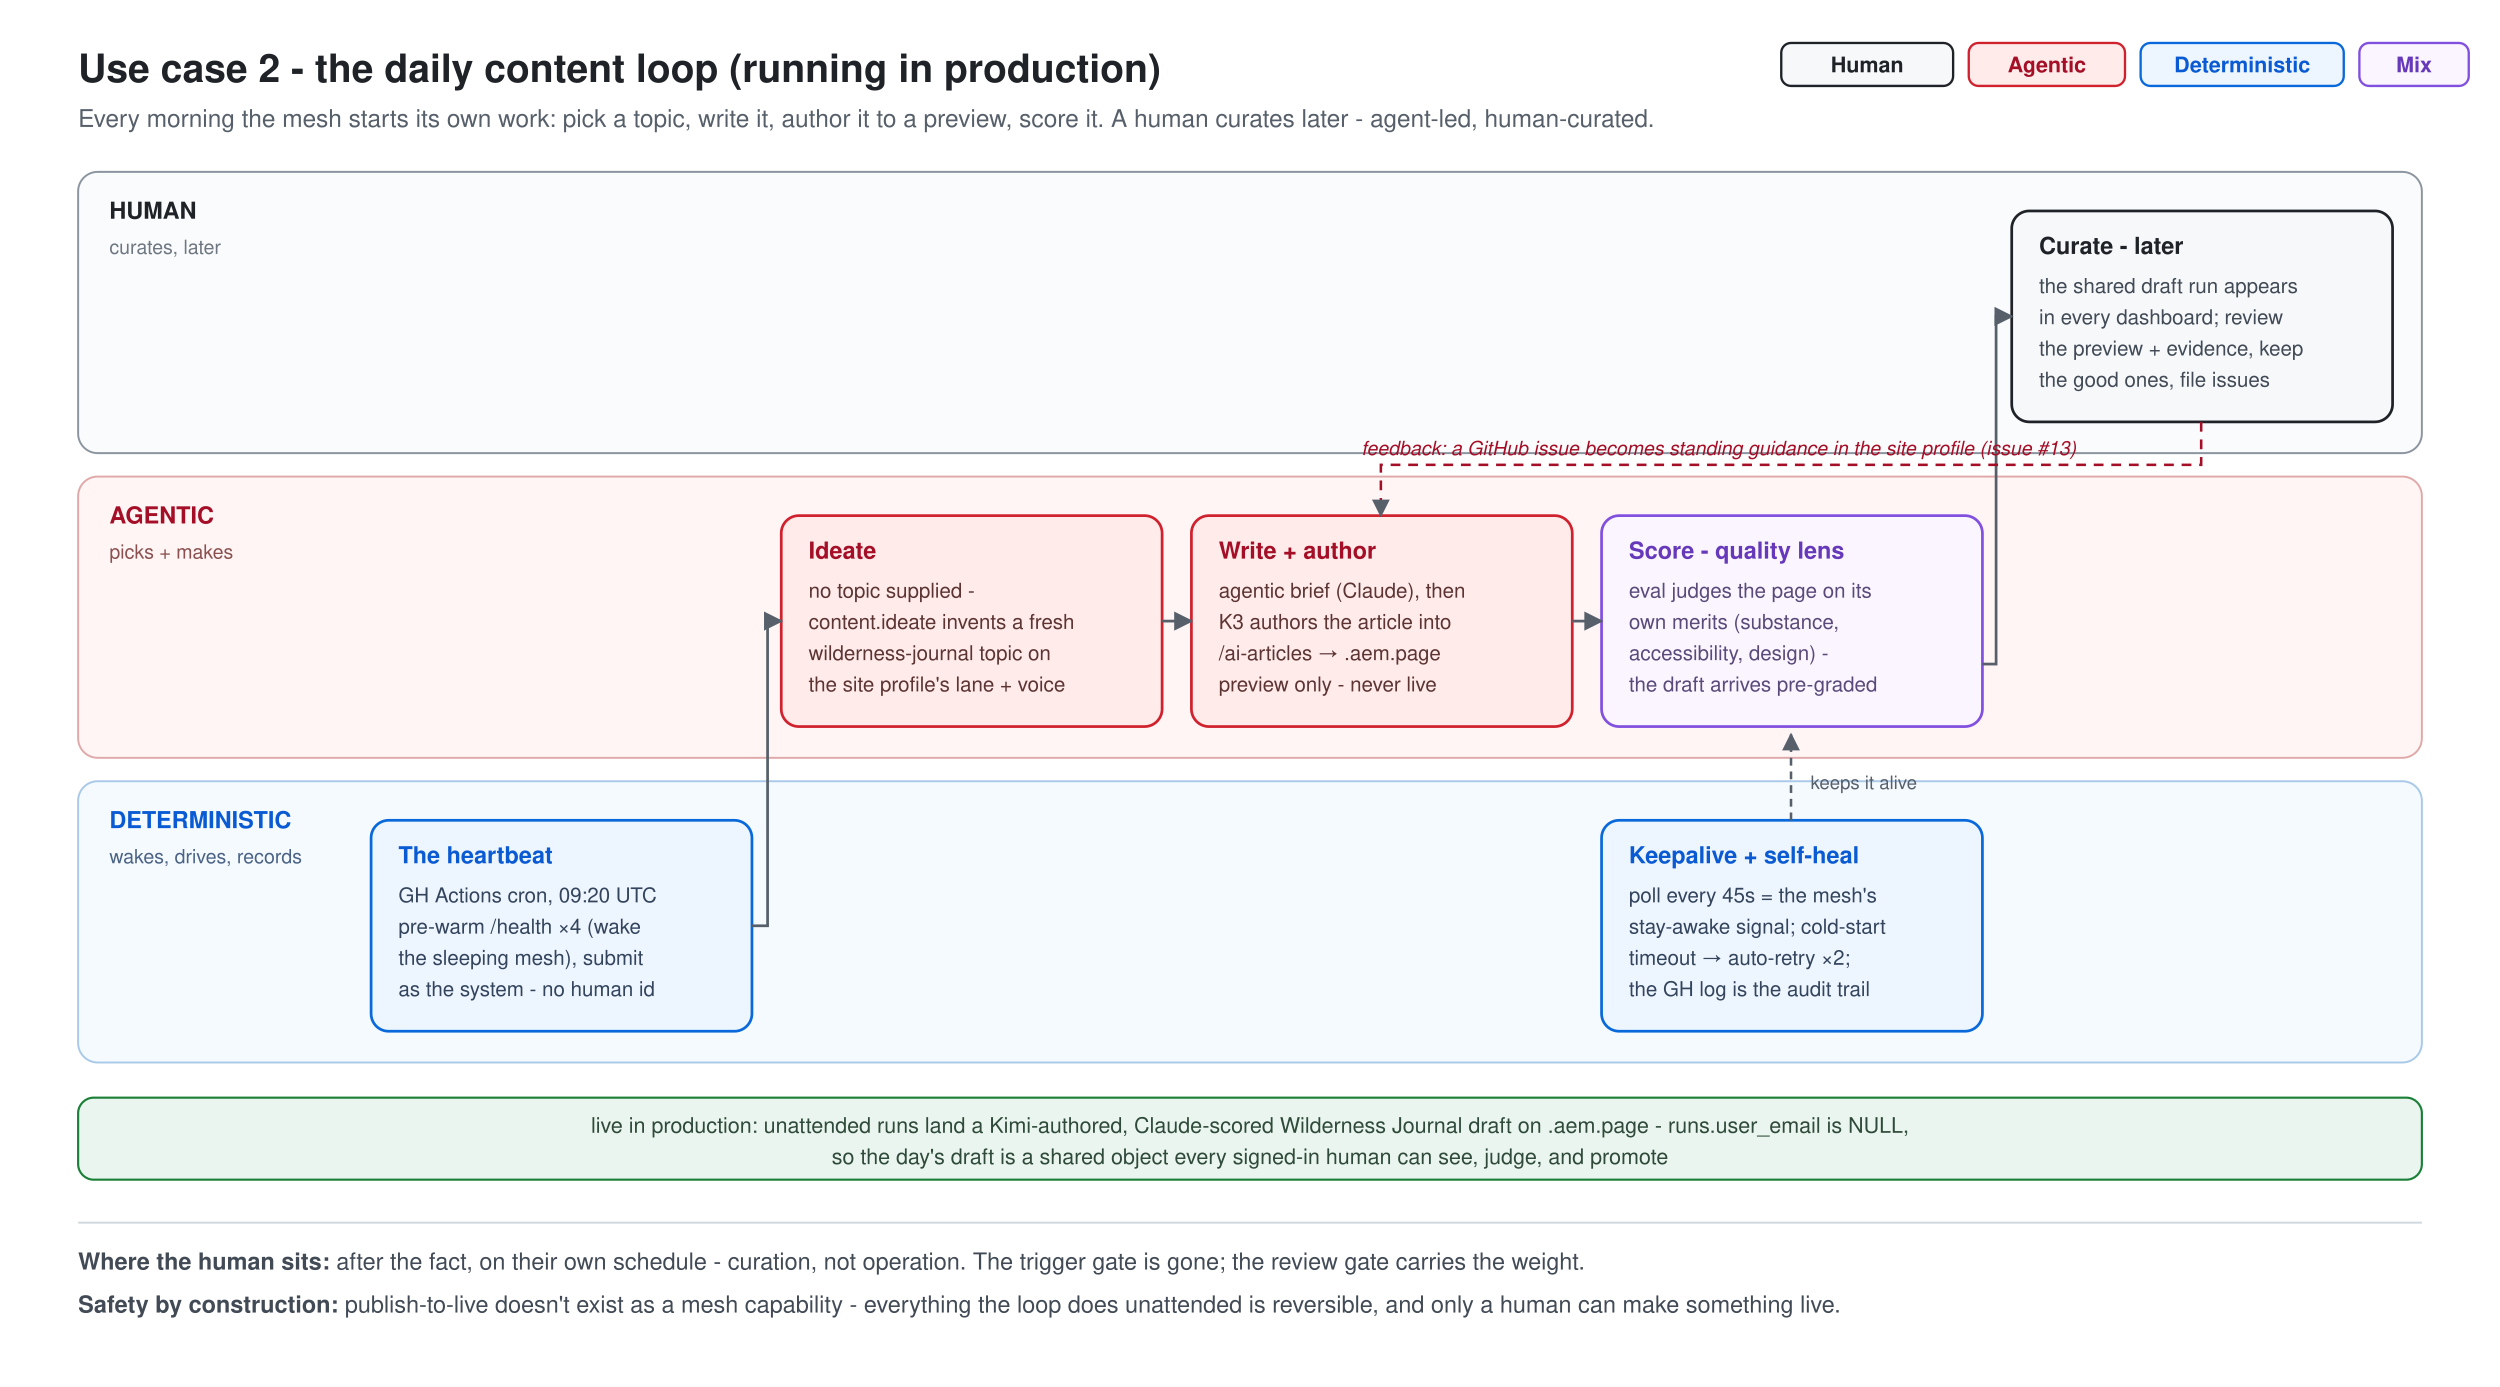
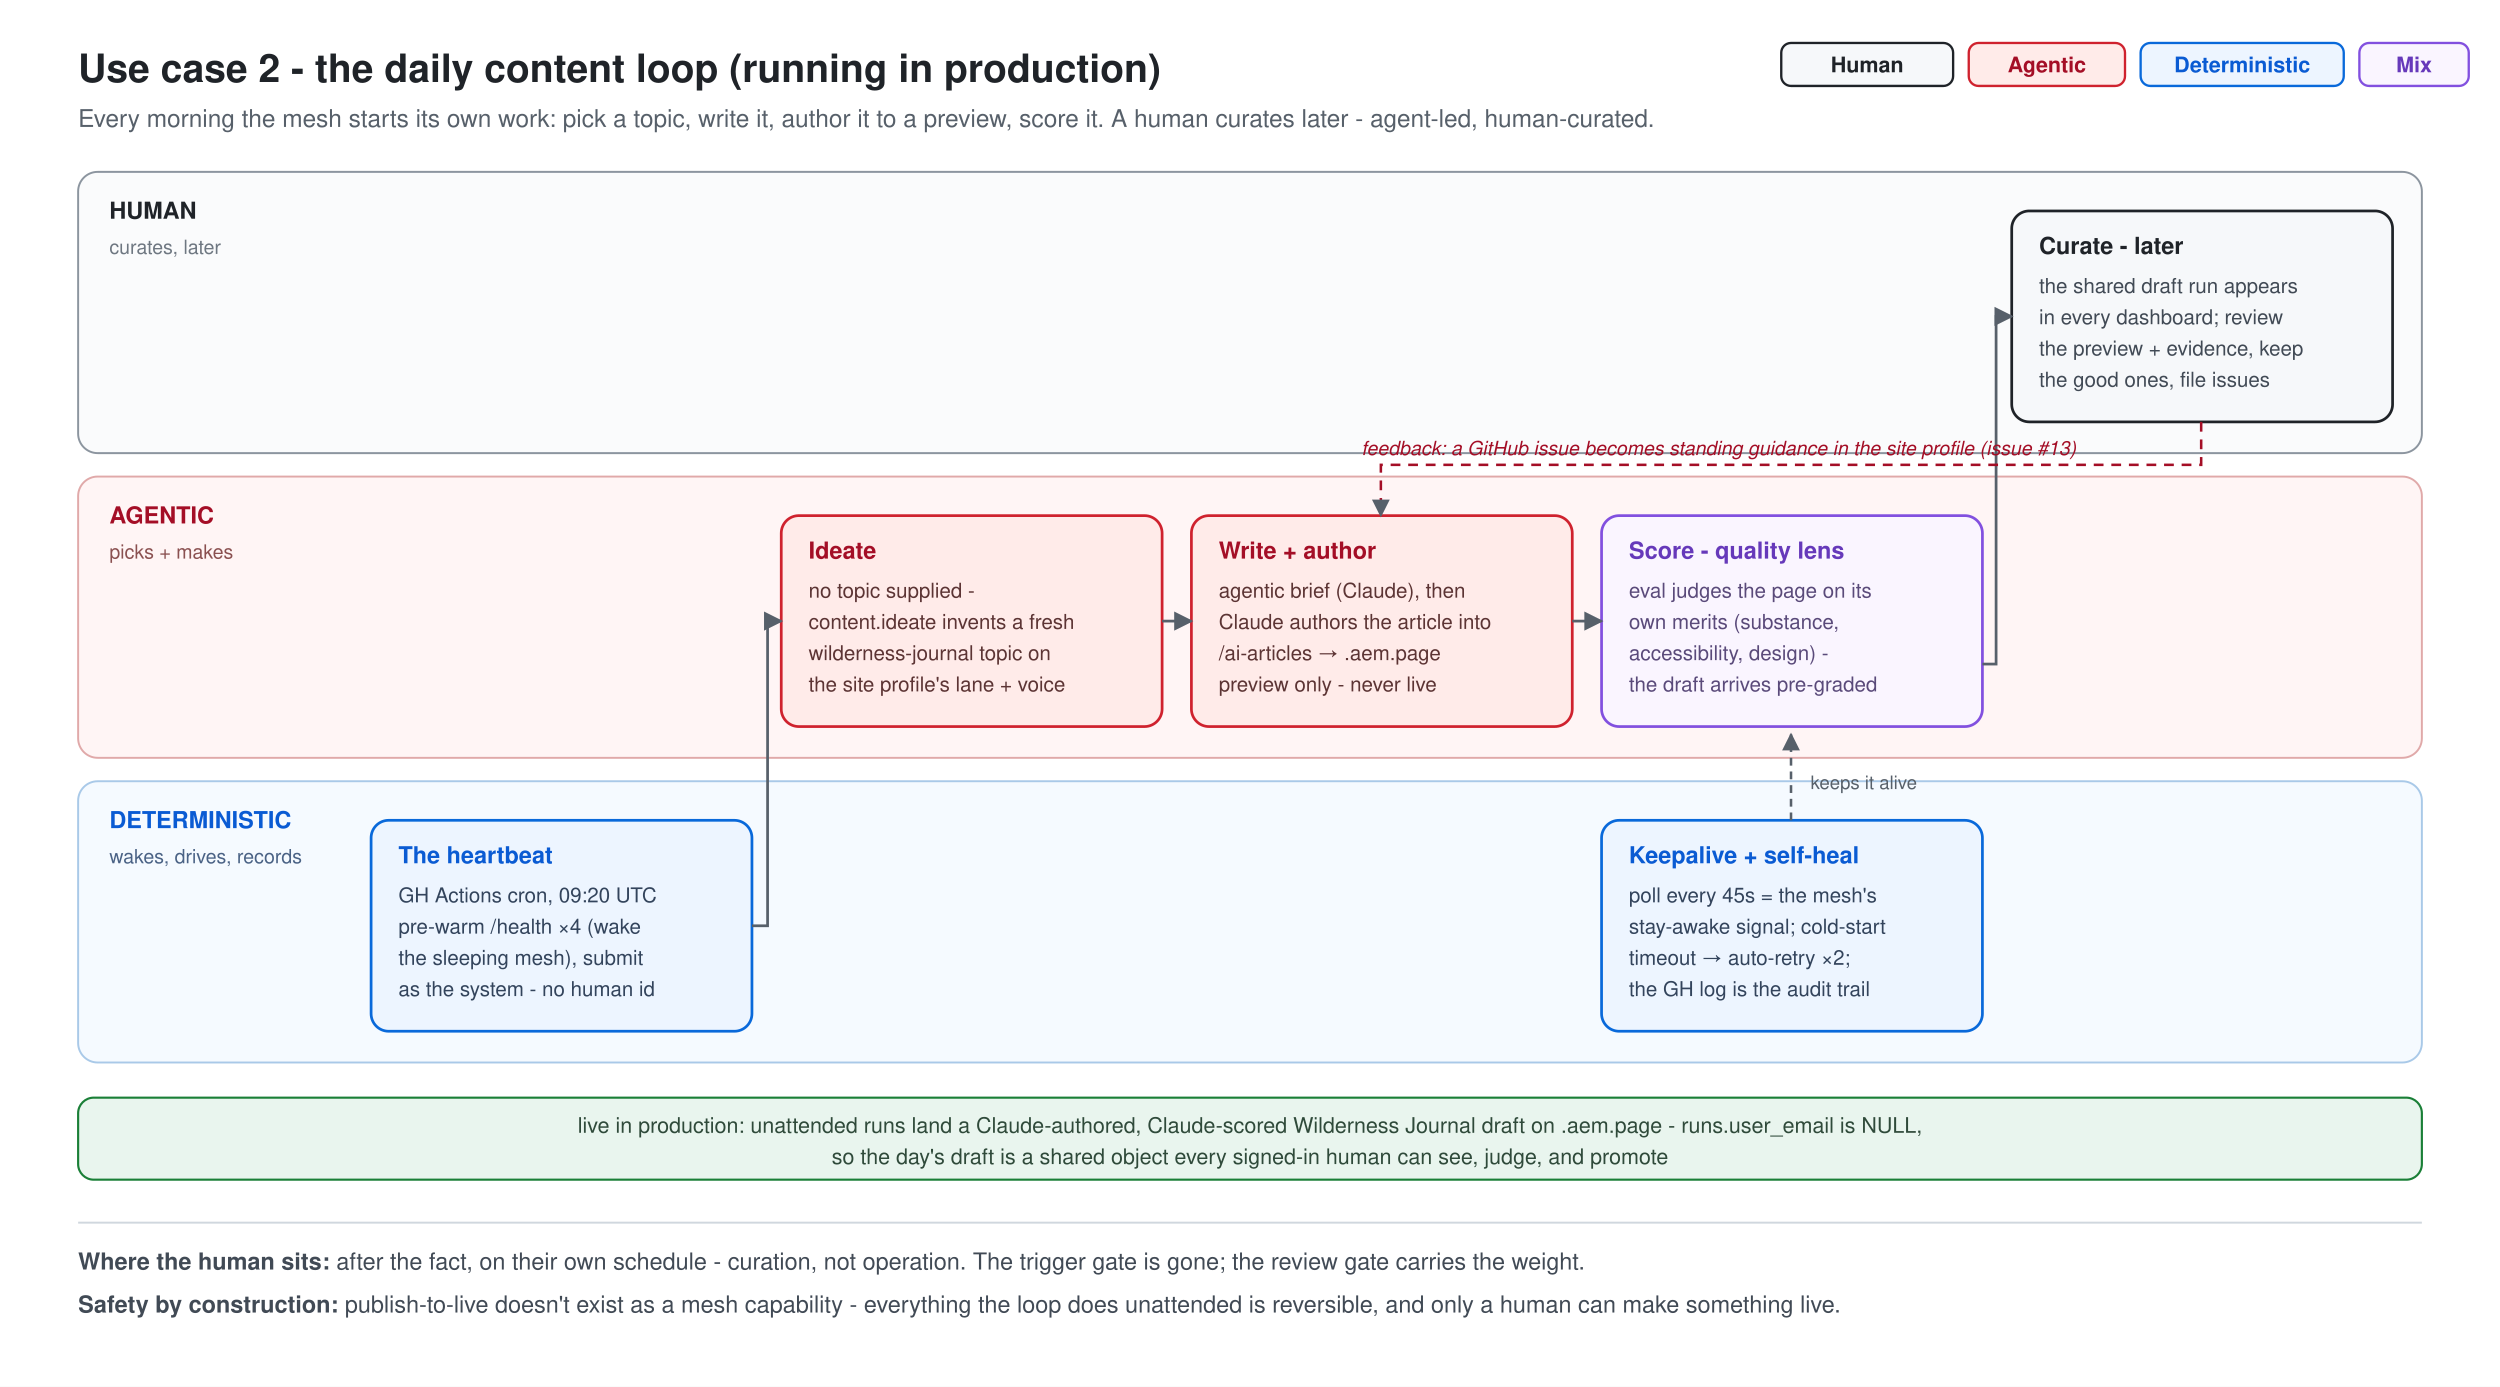
<svg xmlns="http://www.w3.org/2000/svg" viewBox="0 0 1280 710" font-family="ui-sans-serif, -apple-system, 'Segoe UI', Helvetica, Arial, sans-serif">
  <defs>
    <marker id="u2-ar" viewBox="0 0 10 10" refX="9" refY="5" markerWidth="7" markerHeight="7" orient="auto-start-reverse">
      <path d="M 0 0 L 10 5 L 0 10 z" fill="#57606a" />
    </marker>
  </defs>
  <rect x="0" y="0" width="1280" height="710" fill="#ffffff" />
  <text x="40" y="42" font-size="20" font-weight="700" fill="#1f2328">Use case 2 - the daily content loop (running in production)</text>
  <text x="40" y="65" font-size="12.5" fill="#57606a">Every morning the mesh starts its own work: pick a topic, write it, author it to a preview, score it. A human curates later - agent-led, human-curated.</text>
  <rect x="912" y="22" width="88" height="22" rx="5" fill="#f6f8fa" stroke="#1f2328" stroke-width="1.2" />
  <text x="956" y="37" font-size="11" fill="#1f2328" text-anchor="middle" font-weight="600">Human</text>
  <rect x="1008" y="22" width="80" height="22" rx="5" fill="#ffebe9" stroke="#cf222e" stroke-width="1.2" />
  <text x="1048" y="37" font-size="11" fill="#a40e26" text-anchor="middle" font-weight="600">Agentic</text>
  <rect x="1096" y="22" width="104" height="22" rx="5" fill="#edf5ff" stroke="#0969da" stroke-width="1.2" />
  <text x="1148" y="37" font-size="11" fill="#0a5bd3" text-anchor="middle" font-weight="600">Deterministic</text>
  <rect x="1208" y="22" width="56" height="22" rx="5" fill="#faf5ff" stroke="#8250df" stroke-width="1.2" />
  <text x="1236" y="37" font-size="11" fill="#6639ba" text-anchor="middle" font-weight="600">Mix</text>
  <rect x="40" y="88" width="1200" height="144" rx="10" fill="#fafbfc" stroke="#8c959f" stroke-width="1" />
  <text x="56" y="112" font-size="12" font-weight="700" fill="#1f2328">HUMAN</text>
  <text x="56" y="130" font-size="10" fill="#6e7781">curates, later</text>
  <rect x="40" y="244" width="1200" height="144" rx="10" fill="#fff5f5" stroke="#e0a9a9" stroke-width="1" />
  <text x="56" y="268" font-size="12" font-weight="700" fill="#a40e26">AGENTIC</text>
  <text x="56" y="286" font-size="10" fill="#8a5050">picks + makes</text>
  <rect x="40" y="400" width="1200" height="144" rx="10" fill="#f5faff" stroke="#a9c9e8" stroke-width="1" />
  <text x="56" y="424" font-size="12" font-weight="700" fill="#0a5bd3">DETERMINISTIC</text>
  <text x="56" y="442" font-size="10" fill="#4a6285">wakes, drives, records</text>
  <rect x="190" y="420" width="195" height="108" rx="9" fill="#edf5ff" stroke="#0969da" stroke-width="1.4" />
  <text x="204" y="442" font-size="12" font-weight="700" fill="#0a5bd3">The heartbeat</text>
  <text x="204" y="462" font-size="10.5" fill="#33445c">GH Actions cron, 09:20 UTC</text>
  <text x="204" y="478" font-size="10.5" fill="#33445c">pre-warm /health ×4 (wake</text>
  <text x="204" y="494" font-size="10.5" fill="#33445c">the sleeping mesh), submit</text>
  <text x="204" y="510" font-size="10.5" fill="#33445c">as the system - no human id</text>
  <rect x="400" y="264" width="195" height="108" rx="9" fill="#ffebe9" stroke="#cf222e" stroke-width="1.4" />
  <text x="414" y="286" font-size="12" font-weight="700" fill="#a40e26">Ideate</text>
  <text x="414" y="306" font-size="10.5" fill="#5c3434">no topic supplied -</text>
  <text x="414" y="322" font-size="10.5" fill="#5c3434">content.ideate invents a fresh</text>
  <text x="414" y="338" font-size="10.5" fill="#5c3434">wilderness-journal topic on</text>
  <text x="414" y="354" font-size="10.5" fill="#5c3434">the site profile's lane + voice</text>
  <rect x="610" y="264" width="195" height="108" rx="9" fill="#ffebe9" stroke="#cf222e" stroke-width="1.4" />
  <text x="624" y="286" font-size="12" font-weight="700" fill="#a40e26">Write + author</text>
  <text x="624" y="306" font-size="10.5" fill="#5c3434">agentic brief (Claude), then</text>
-   <text x="624" y="322" font-size="10.5" fill="#5c3434">K3 authors the article into</text>
+   <text x="624" y="322" font-size="10.5" fill="#5c3434">Claude authors the article into</text>
  <text x="624" y="338" font-size="10.5" fill="#5c3434">/ai-articles → .aem.page</text>
  <text x="624" y="354" font-size="10.5" fill="#5c3434">preview only - never live</text>
  <rect x="820" y="264" width="195" height="108" rx="9" fill="#faf5ff" stroke="#8250df" stroke-width="1.4" />
  <text x="834" y="286" font-size="12" font-weight="700" fill="#6639ba">Score - quality lens</text>
  <text x="834" y="306" font-size="10.5" fill="#5a4a7a">eval judges the page on its</text>
  <text x="834" y="322" font-size="10.5" fill="#5a4a7a">own merits (substance,</text>
  <text x="834" y="338" font-size="10.5" fill="#5a4a7a">accessibility, design) -</text>
  <text x="834" y="354" font-size="10.5" fill="#5a4a7a">the draft arrives pre-graded</text>
  <rect x="820" y="420" width="195" height="108" rx="9" fill="#edf5ff" stroke="#0969da" stroke-width="1.4" />
  <text x="834" y="442" font-size="12" font-weight="700" fill="#0a5bd3">Keepalive + self-heal</text>
  <text x="834" y="462" font-size="10.5" fill="#33445c">poll every 45s = the mesh's</text>
  <text x="834" y="478" font-size="10.5" fill="#33445c">stay-awake signal; cold-start</text>
  <text x="834" y="494" font-size="10.5" fill="#33445c">timeout → auto-retry ×2;</text>
  <text x="834" y="510" font-size="10.5" fill="#33445c">the GH log is the audit trail</text>
  <rect x="1030" y="108" width="195" height="108" rx="9" fill="#f6f8fa" stroke="#1f2328" stroke-width="1.4" />
  <text x="1044" y="130" font-size="12" font-weight="700" fill="#1f2328">Curate - later</text>
  <text x="1044" y="150" font-size="10.5" fill="#414a55">the shared draft run appears</text>
  <text x="1044" y="166" font-size="10.5" fill="#414a55">in every dashboard; review</text>
  <text x="1044" y="182" font-size="10.5" fill="#414a55">the preview + evidence, keep</text>
  <text x="1044" y="198" font-size="10.5" fill="#414a55">the good ones, file issues</text>
  <path d="M 385 474 L 393 474 L 393 318 L 400 318" stroke="#57606a" stroke-width="1.4" fill="none" marker-end="url(#u2-ar)" />
  <path d="M 595 318 L 610 318" stroke="#57606a" stroke-width="1.4" fill="none" marker-end="url(#u2-ar)" />
  <path d="M 805 318 L 820 318" stroke="#57606a" stroke-width="1.4" fill="none" marker-end="url(#u2-ar)" />
  <path d="M 917 420 L 917 376" stroke="#57606a" stroke-width="1.3" fill="none" stroke-dasharray="4 3" marker-end="url(#u2-ar)" />
  <text x="927" y="404" font-size="9.5" fill="#57606a">keeps it alive</text>
  <path d="M 1015 340 L 1022 340 L 1022 162 L 1030 162" stroke="#57606a" stroke-width="1.4" fill="none" marker-end="url(#u2-ar)" />
  <path d="M 1127 216 L 1127 238 L 707 238 L 707 264" stroke="#a40e26" stroke-width="1.3" fill="none" stroke-dasharray="5 4" marker-end="url(#u2-ar)" />
  <text x="880" y="233" font-size="10" fill="#a40e26" text-anchor="middle" font-style="italic">feedback: a GitHub issue becomes standing guidance in the site profile (issue #13)</text>
  <rect x="40" y="562" width="1200" height="42" rx="8" fill="#e9f5ee" stroke="#1a7f37" stroke-width="1.1" />
-   <text x="640" y="580" font-size="11" fill="#2f4a3a" text-anchor="middle">live in production: unattended runs land a Kimi-authored, Claude-scored Wilderness Journal draft on .aem.page - runs.user_email is NULL,</text>
+   <text x="640" y="580" font-size="11" fill="#2f4a3a" text-anchor="middle">live in production: unattended runs land a Claude-authored, Claude-scored Wilderness Journal draft on .aem.page - runs.user_email is NULL,</text>
  <text x="640" y="596" font-size="11" fill="#2f4a3a" text-anchor="middle">so the day's draft is a shared object every signed-in human can see, judge, and promote</text>
  <line x1="40" y1="626" x2="1240" y2="626" stroke="#d0d7de" />
  <text x="40" y="650" font-size="12" fill="#414a55">
    <tspan font-weight="700">Where the human sits:</tspan> after the fact, on their own schedule - curation, not operation. The trigger gate is gone; the review gate carries the weight.</text>
  <text x="40" y="672" font-size="12" fill="#414a55">
    <tspan font-weight="700">Safety by construction:</tspan> publish-to-live doesn't exist as a mesh capability - everything the loop does unattended is reversible, and only a human can make something live.</text>
</svg>
